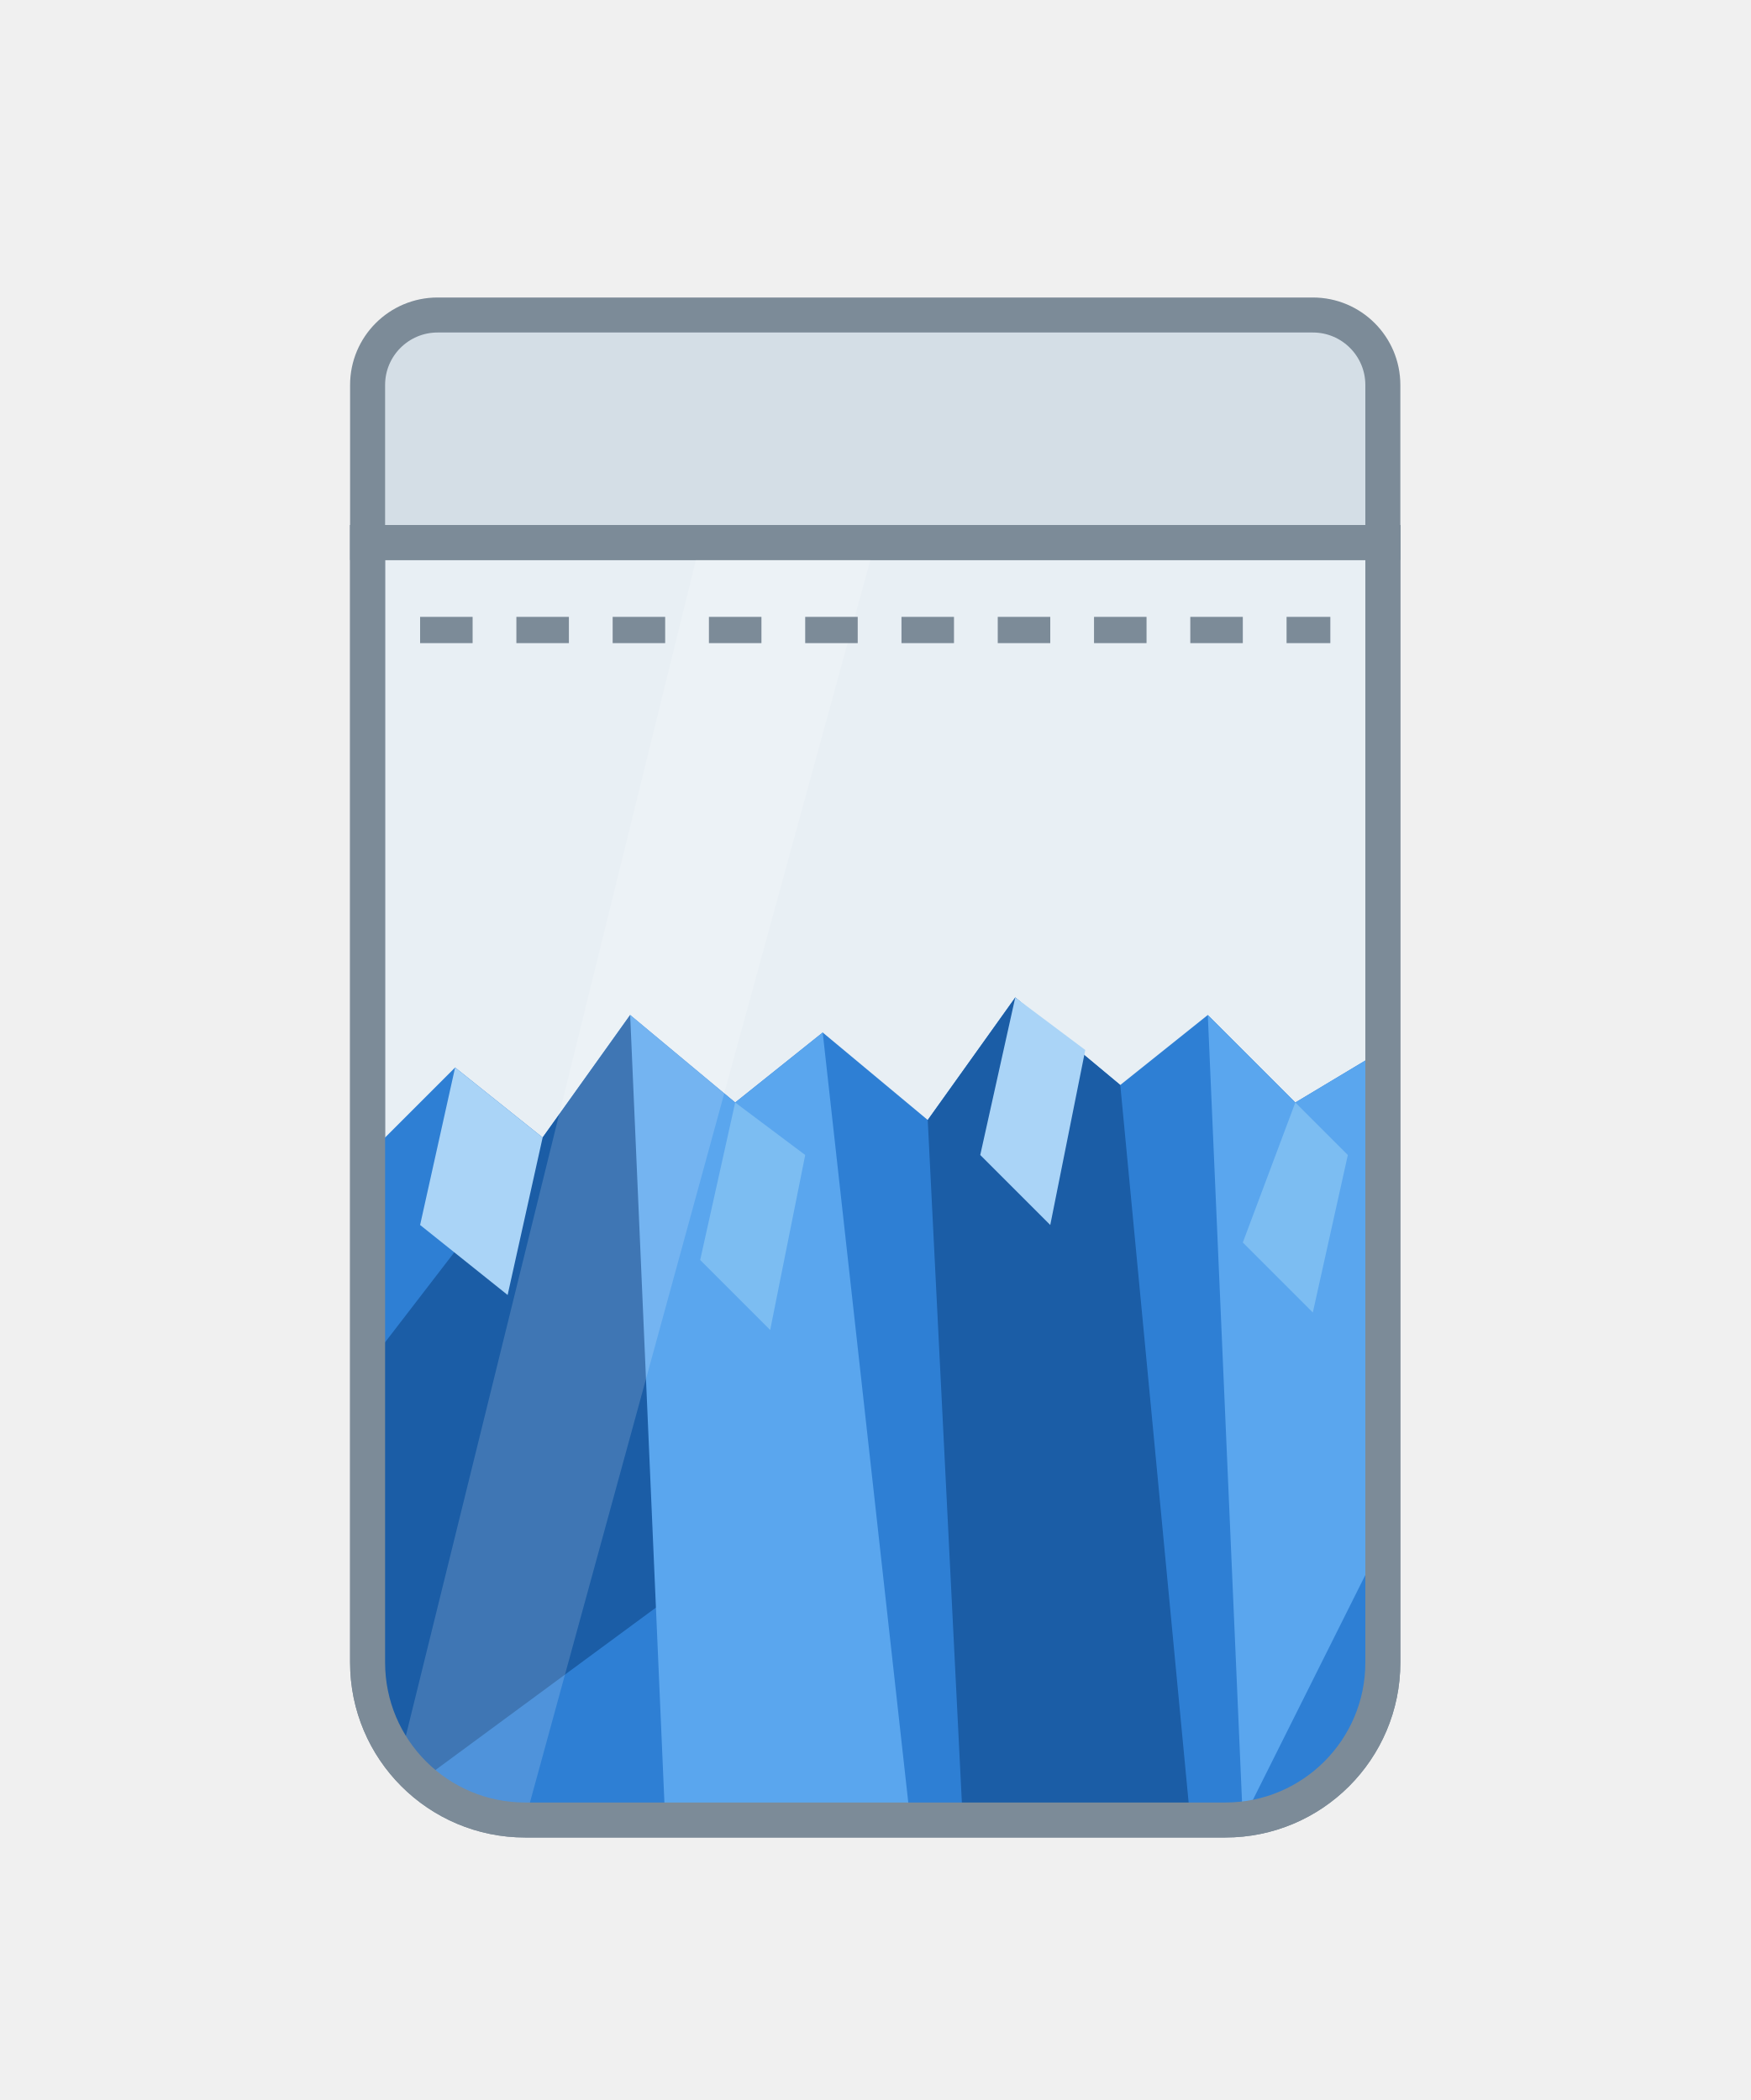
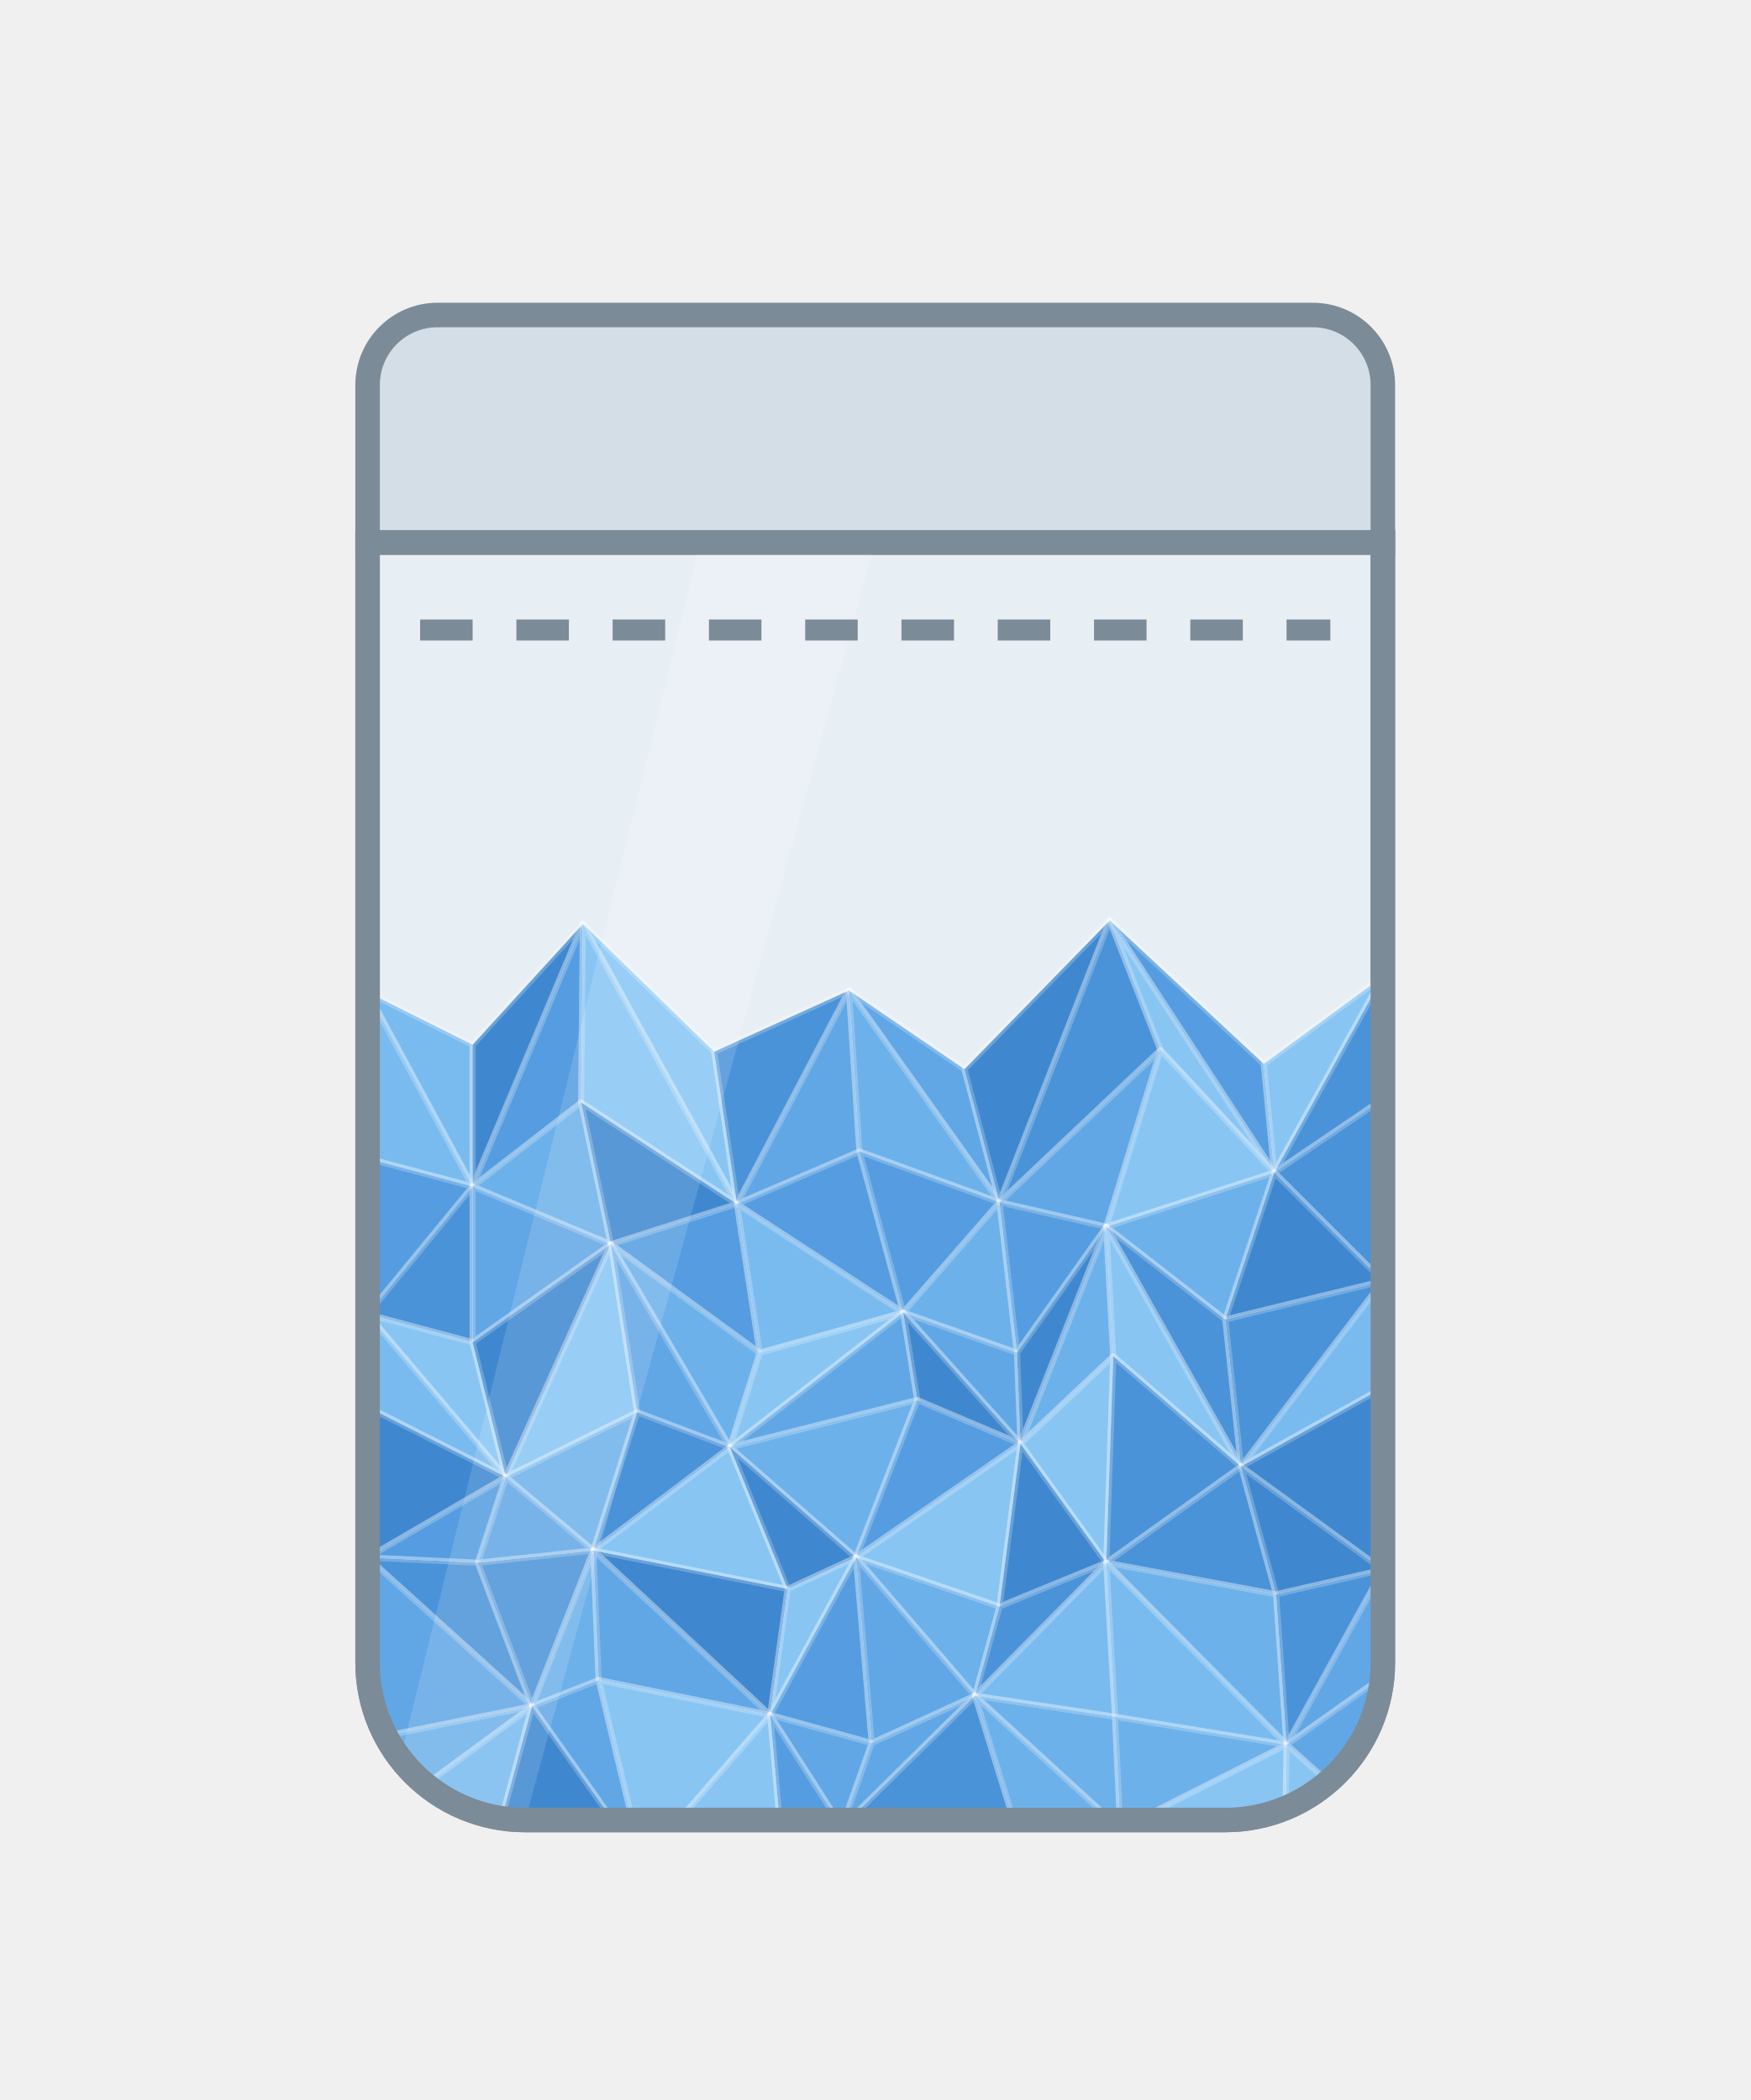
<svg xmlns="http://www.w3.org/2000/svg" viewBox="0 0 100 120" width="100" height="120" role="img" aria-label="Tuetchen mit blauem Inhalt">
  <defs>
    <clipPath id="bagClip">
      <path d="M21 31 h58 v64 a9 9 0 0 1 -9 9 h-40 a9 9 0 0 1 -9 -9 z" />
    </clipPath>
  </defs>
-   <path d="M25 18 h50 a4 4 0 0 1 4 4 v9 h-58 v-9 a4 4 0 0 1 4 -4 z" fill="#d4dee6" stroke="#7c8b98" stroke-width="2" />
-   <path d="M21 31 h58 v64 a9 9 0 0 1 -9 9 h-40 a9 9 0 0 1 -9 -9 z" fill="#e2eef8" fill-opacity="0.55" stroke="#7c8b98" stroke-width="2" />
+   <path d="M25 18 h50 a4 4 0 0 1 4 4 v9 h-58 v-9 a4 4 0 0 1 4 -4 z" fill="#d4dee6" stroke="#7c8b98" stroke-width="1.4" />
+   <path d="M21 31 h58 v64 a9 9 0 0 1 -9 9 h-40 a9 9 0 0 1 -9 -9 z" fill="#e2eef8" fill-opacity="0.55" stroke="#7c8b98" stroke-width="1.4" />
+   <g clip-path="url(#bagClip)" stroke="#ffffff" stroke-opacity="0.22" stroke-width="0.35" stroke-linejoin="round">
+     <polygon points="21.0,56.7 27.0,59.7 27.0,67.8" fill="#7abbef" />
+     <polygon points="21.0,56.7 27.0,67.8 21.0,66.2" fill="#7abbef" />
+     <polygon points="27.0,59.7 33.3,52.8 27.0,67.8" fill="#3f88cf" />
+     <polygon points="33.3,52.8 33.2,63.0 27.0,67.8" fill="#559de0" />
+     <polygon points="33.3,52.8 40.8,60.1 42.1,68.8" fill="#88c5f3" />
+     <polygon points="33.3,52.8 42.1,68.8 33.2,63.0" fill="#88c5f3" />
+     <polygon points="40.8,60.1 48.5,56.6 42.1,68.8" fill="#4a93d8" />
+     <polygon points="48.5,56.6 49.1,65.8 42.1,68.8" fill="#61a7e6" />
+     <polygon points="48.5,56.6 55.1,61.1 57.1,68.7" fill="#61a7e6" />
+     <polygon points="48.5,56.6 57.1,68.7 49.1,65.8" fill="#6db1ea" />
+     <polygon points="55.1,61.1 63.4,52.6 57.1,68.7" fill="#3f88cf" />
+     <polygon points="63.4,52.6 66.3,60.0 57.1,68.7" fill="#4a93d8" />
+     <polygon points="63.4,52.6 72.2,60.8 72.8,67.0" fill="#559de0" />
+     <polygon points="63.4,52.6 72.8,67.0 66.3,60.0" fill="#88c5f3" />
+     <polygon points="72.2,60.8 79.0,55.8 72.8,67.0" fill="#88c5f3" />
+     <polygon points="79.0,55.8 79.0,62.8 72.8,67.0" fill="#4a93d8" />
+     <polygon points="21.0,66.2 27.0,67.8 21.0,75.1" fill="#559de0" />
+     <polygon points="27.0,67.8 27.0,76.7 21.0,75.1" fill="#4a93d8" />
+     <polygon points="27.0,67.8 33.2,63.0 34.9,71.1" fill="#6db1ea" />
+     <polygon points="27.0,67.8 34.9,71.1 27.0,76.7" fill="#61a7e6" />
+     <polygon points="33.2,63.0 42.1,68.8 34.9,71.1" fill="#3f88cf" />
+     <polygon points="42.1,68.8 43.4,77.3 34.9,71.1" fill="#559de0" />
+     <polygon points="42.1,68.8 49.1,65.8 51.6,75.0" fill="#559de0" />
+     <polygon points="42.1,68.8 51.6,75.0 43.4,77.3" fill="#7abbef" />
+     <polygon points="49.1,65.8 57.1,68.7 51.6,75.0" fill="#559de0" />
+     <polygon points="57.1,68.7 58.1,77.3 51.6,75.0" fill="#6db1ea" />
+     <polygon points="57.1,68.7 66.3,60.0 63.2,70.1" fill="#61a7e6" />
+     <polygon points="57.1,68.7 63.2,70.1 58.1,77.3" fill="#559de0" />
+     <polygon points="66.3,60.0 72.8,67.0 63.2,70.1" fill="#88c5f3" />
+     <polygon points="72.8,67.0 70.0,75.4 63.2,70.1" fill="#6db1ea" />
+     <polygon points="72.8,67.0 79.0,62.8 79.0,73.2" fill="#4a93d8" />
+     <polygon points="72.8,67.0 79.0,73.2 70.0,75.4" fill="#3f88cf" />
+     <polygon points="21.0,75.1 27.0,76.7 28.9,84.4" fill="#88c5f3" />
+     <polygon points="21.0,75.1 28.9,84.4 21.0,80.4" fill="#7abbef" />
+     <polygon points="27.0,76.7 34.9,71.1 28.9,84.4" fill="#3f88cf" />
+     <polygon points="34.9,71.1 36.4,80.7 28.9,84.4" fill="#88c5f3" />
+     <polygon points="34.9,71.1 43.4,77.3 41.7,82.7" fill="#6db1ea" />
+     <polygon points="34.9,71.1 41.7,82.7 36.4,80.7" fill="#61a7e6" />
+     <polygon points="43.4,77.3 51.6,75.0 41.7,82.7" fill="#88c5f3" />
+     <polygon points="51.6,75.0 52.4,80.0 41.7,82.7" fill="#61a7e6" />
+     <polygon points="51.6,75.0 58.1,77.3 58.3,82.5" fill="#61a7e6" />
+     <polygon points="51.6,75.0 58.3,82.5 52.4,80.0" fill="#3f88cf" />
+     <polygon points="58.1,77.3 63.2,70.1 58.3,82.5" fill="#3f88cf" />
+     <polygon points="63.2,70.1 63.6,77.5 58.3,82.5" fill="#6db1ea" />
+     <polygon points="63.2,70.1 70.0,75.4 70.9,83.8" fill="#4a93d8" />
+     <polygon points="63.2,70.1 70.9,83.8 63.6,77.5" fill="#88c5f3" />
+     <polygon points="70.0,75.4 79.0,73.2 70.9,83.8" fill="#4a93d8" />
+     <polygon points="79.0,73.2 79.0,79.3 70.9,83.8" fill="#7abbef" />
+     <polygon points="21.0,80.4 28.9,84.4 21.0,89.0" fill="#3f88cf" />
+     <polygon points="28.9,84.4 27.3,89.3 21.0,89.0" fill="#559de0" />
+     <polygon points="28.9,84.4 36.4,80.7 33.9,88.6" fill="#6db1ea" />
+     <polygon points="28.9,84.4 33.9,88.6 27.3,89.3" fill="#61a7e6" />
+     <polygon points="36.4,80.7 41.7,82.7 33.9,88.6" fill="#4a93d8" />
+     <polygon points="41.7,82.7 45.0,90.8 33.9,88.6" fill="#88c5f3" />
+     <polygon points="41.7,82.7 52.4,80.0 48.9,89.0" fill="#6db1ea" />
+     <polygon points="41.7,82.7 48.9,89.0 45.0,90.8" fill="#3f88cf" />
+     <polygon points="52.4,80.0 58.3,82.5 48.9,89.0" fill="#559de0" />
+     <polygon points="58.3,82.5 57.1,91.8 48.9,89.0" fill="#88c5f3" />
+     <polygon points="58.3,82.5 63.6,77.5 63.2,89.3" fill="#88c5f3" />
+     <polygon points="58.3,82.5 63.2,89.3 57.1,91.8" fill="#3f88cf" />
+     <polygon points="63.6,77.5 70.9,83.8 63.2,89.3" fill="#4a93d8" />
+     <polygon points="70.9,83.8 72.9,91.1 63.2,89.3" fill="#4a93d8" />
+     <polygon points="70.9,83.8 79.0,79.3 79.0,89.7" fill="#3f88cf" />
+     <polygon points="70.9,83.8 79.0,89.7 72.9,91.1" fill="#3f88cf" />
+     <polygon points="21.0,89.0 27.3,89.3 30.4,97.5" fill="#4a93d8" />
+     <polygon points="21.0,89.0 30.4,97.5 21.0,99.4" fill="#61a7e6" />
+     <polygon points="27.3,89.3 33.9,88.6 30.4,97.5" fill="#4a93d8" />
+     <polygon points="33.9,88.6 34.2,96.0 30.4,97.5" fill="#6db1ea" />
+     <polygon points="33.9,88.6 45.0,90.8 44.0,98.0" fill="#3f88cf" />
+     <polygon points="33.9,88.6 44.0,98.0 34.2,96.0" fill="#61a7e6" />
+     <polygon points="45.0,90.8 48.9,89.0 44.0,98.0" fill="#88c5f3" />
+     <polygon points="48.9,89.0 49.8,99.6 44.0,98.0" fill="#559de0" />
+     <polygon points="48.9,89.0 57.1,91.8 55.7,96.9" fill="#6db1ea" />
+     <polygon points="48.9,89.0 55.7,96.9 49.8,99.6" fill="#61a7e6" />
+     <polygon points="57.1,91.8 63.2,89.3 55.7,96.9" fill="#4a93d8" />
+     <polygon points="63.2,89.3 63.7,98.1 55.7,96.9" fill="#7abbef" />
+     <polygon points="63.2,89.3 72.9,91.1 73.5,99.7" fill="#6db1ea" />
+     <polygon points="63.2,89.3 73.5,99.7 63.7,98.1" fill="#7abbef" />
+     <polygon points="72.9,91.1 79.0,89.7 73.5,99.7" fill="#4a93d8" />
+     <polygon points="79.0,89.7 79.0,95.8 73.5,99.7" fill="#61a7e6" />
+     <polygon points="21.0,99.4 30.4,97.5 21.0,104.4" fill="#6db1ea" />
+     <polygon points="30.4,97.5 28.2,105.6 21.0,104.4" fill="#7abbef" />
+     <polygon points="30.4,97.5 34.2,96.0 36.7,106.4" fill="#61a7e6" />
+     <polygon points="30.4,97.5 36.7,106.4 28.2,105.6" fill="#3f88cf" />
+     <polygon points="34.2,96.0 44.0,98.0 36.7,106.4" fill="#88c5f3" />
+     <polygon points="44.0,98.0 44.6,104.7 36.7,106.4" fill="#88c5f3" />
+     <polygon points="44.0,98.0 49.8,99.6 48.1,104.4" fill="#61a7e6" />
+     <polygon points="44.0,98.0 48.1,104.4 44.6,104.7" fill="#559de0" />
+     <polygon points="49.8,99.6 55.7,96.9 48.1,104.4" fill="#61a7e6" />
+     <polygon points="55.7,96.9 58.9,107.2 48.1,104.4" fill="#4a93d8" />
+     <polygon points="55.7,96.9 63.7,98.1 64.0,104.5" fill="#6db1ea" />
+     <polygon points="55.7,96.9 64.0,104.5 58.9,107.2" fill="#6db1ea" />
+     <polygon points="63.7,98.1 73.5,99.7 64.0,104.5" fill="#6db1ea" />
+     <polygon points="73.5,99.7 73.4,106.0 64.0,104.5" fill="#88c5f3" />
+     <polygon points="73.5,99.7 79.0,95.8 79.0,104.6" fill="#61a7e6" />
+     <polygon points="73.5,99.7 79.0,104.6 73.4,106.0" fill="#88c5f3" />
+   </g>
  <g clip-path="url(#bagClip)">
-     <polygon points="21,66 26,61 31,65 36,58 42,63 47,59 53,64 58,57 64,62 69,58 74,63 79,60 79,104 21,104" fill="#2e7fd4" />
-     <polygon points="21,104 21,78 31,65 36,58 40,90" fill="#1b5da6" />
-     <polygon points="36,58 42,63 47,59 52,104 38,104" fill="#5aa6ee" />
-     <polygon points="53,64 58,57 64,62 68,104 55,104" fill="#1b5da6" />
-     <polygon points="69,58 74,63 79,60 79,88 71,104" fill="#5aa6ee" />
-     <polygon points="26,61 31,65 29,74 24,70" fill="#aad4f7" />
-     <polygon points="58,57 62,60 60,70 56,66" fill="#aad4f7" />
-     <polygon points="42,63 46,66 44,76 40,72" fill="#7cbdf2" />
-     <polygon points="74,63 77,66 75,75 71,71" fill="#7cbdf2" />
-     <polygon points="40,31 50,31 30,104 22,104" fill="#ffffff" opacity="0.16" />
+     <polygon points="40,31 50,31 30,104 22,104" fill="#ffffff" opacity="0.14" />
  </g>
-   <path d="M21 31 h58 v64 a9 9 0 0 1 -9 9 h-40 a9 9 0 0 1 -9 -9 z" fill="none" stroke="#7c8b98" stroke-width="2" />
-   <line x1="24" y1="36" x2="76" y2="36" stroke="#7c8b98" stroke-width="1.5" stroke-dasharray="3 2.5" />
+   <path d="M21 31 h58 v64 a9 9 0 0 1 -9 9 h-40 a9 9 0 0 1 -9 -9 z" fill="none" stroke="#7c8b98" stroke-width="1.4" />
+   <line x1="24" y1="36" x2="76" y2="36" stroke="#7c8b98" stroke-width="1.2" stroke-dasharray="3 2.5" />
</svg>
